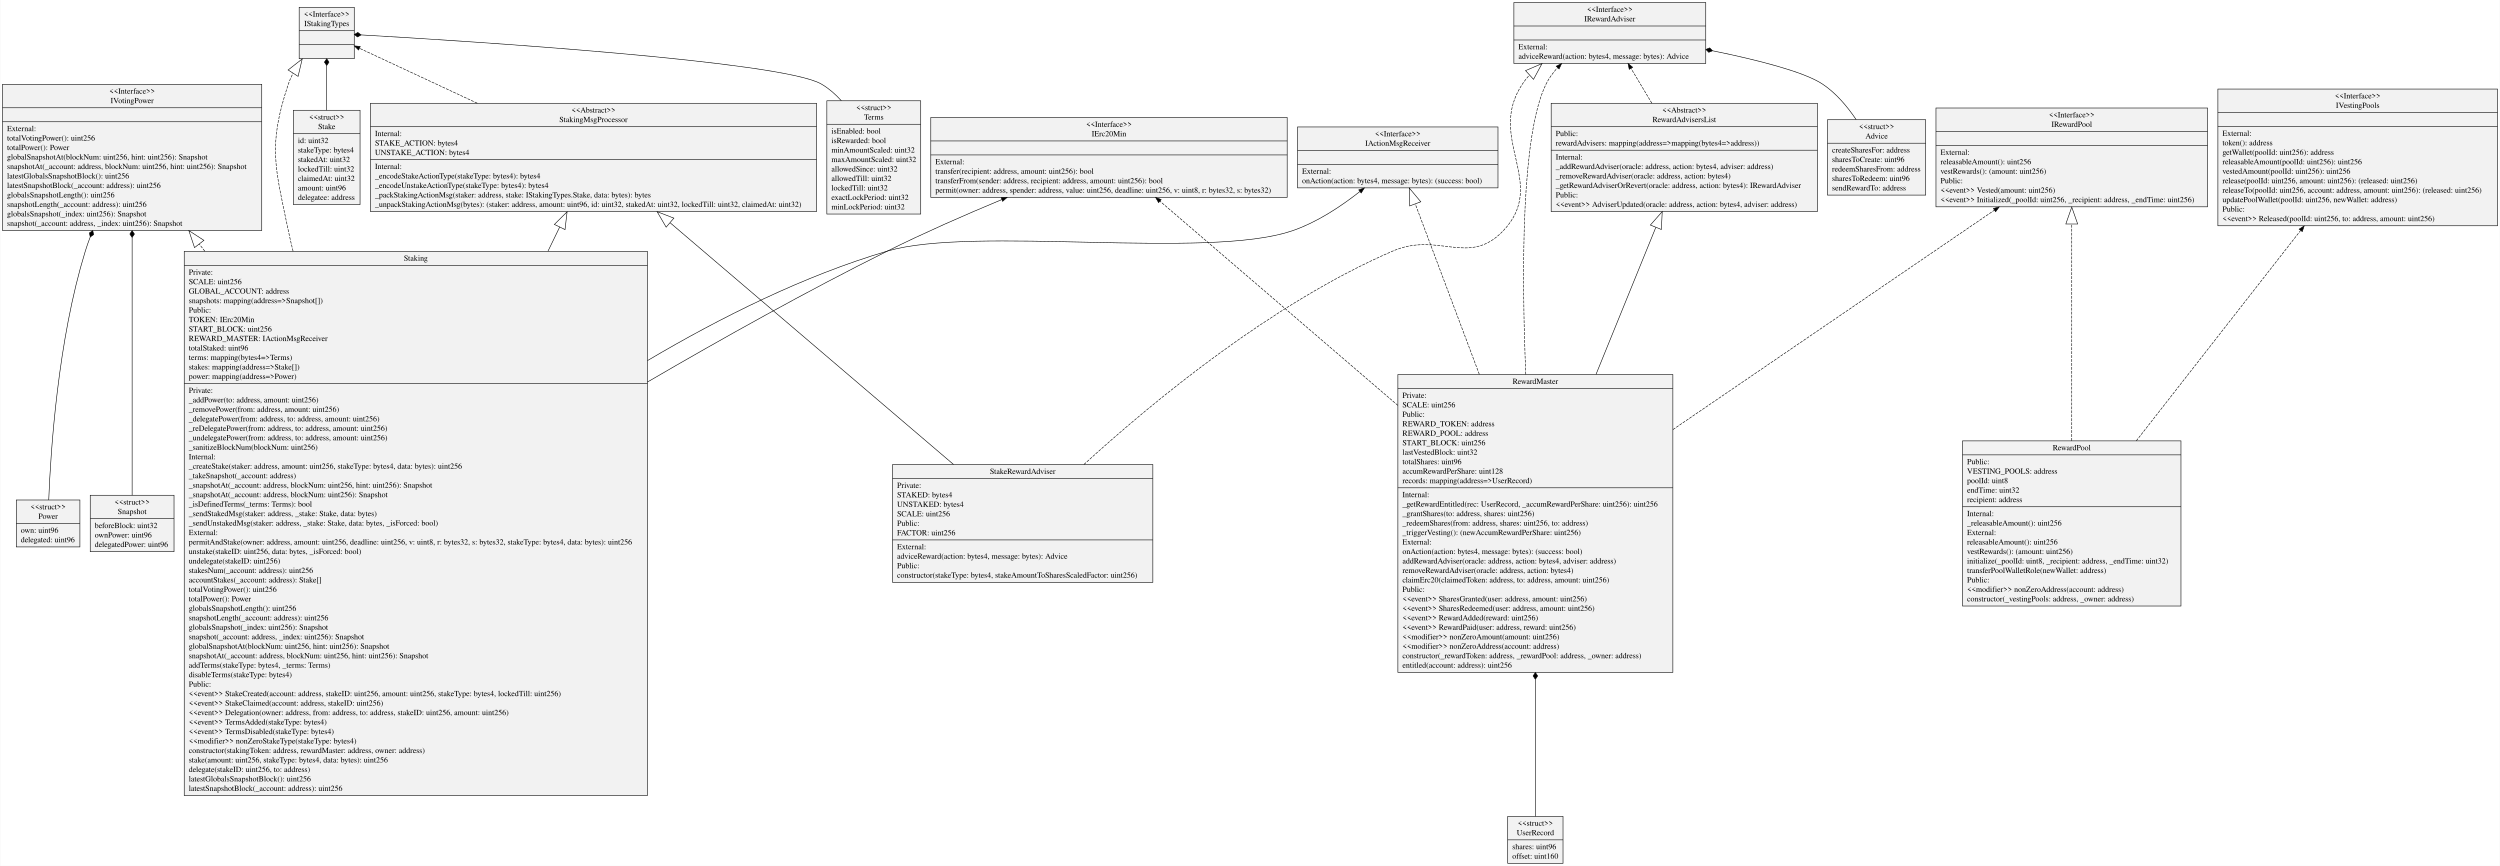
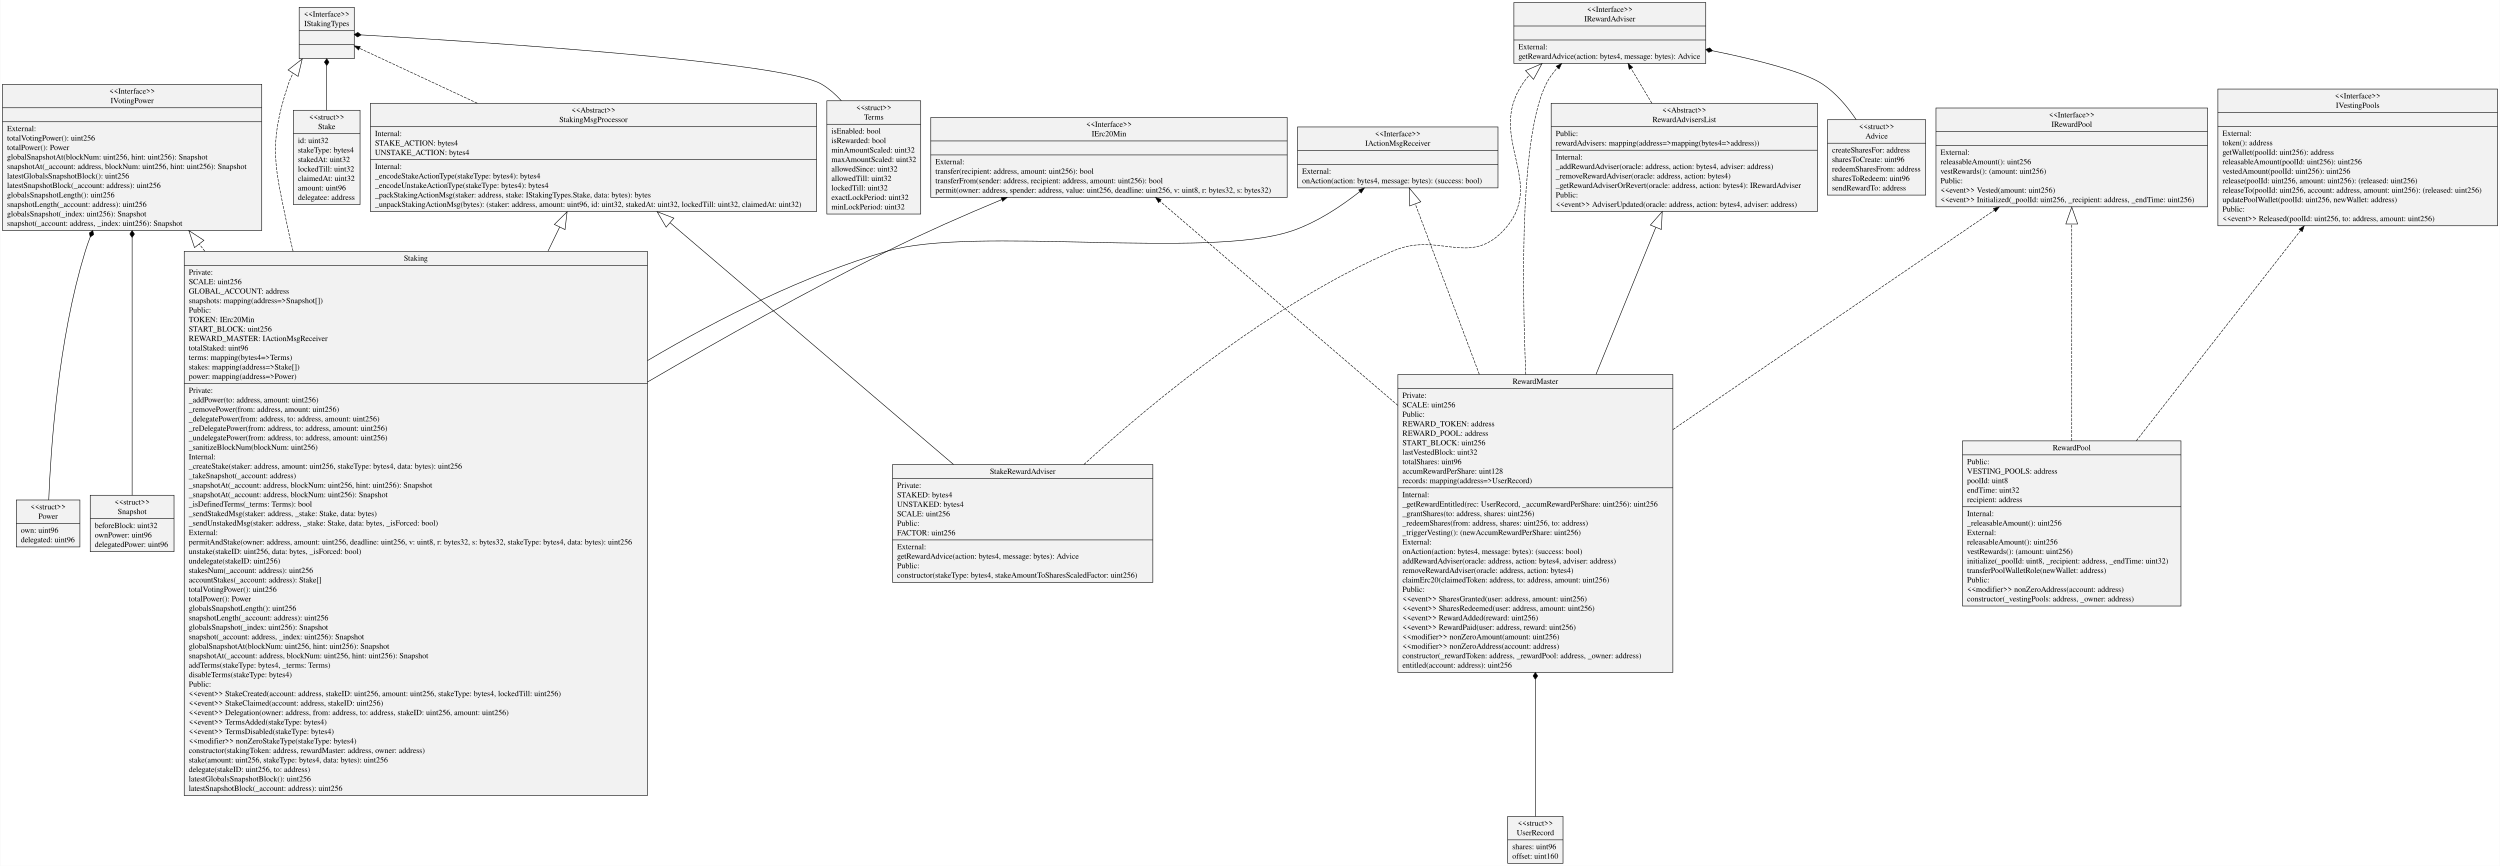
<svg xmlns="http://www.w3.org/2000/svg" width="4432pt" height="1535pt" viewBox="0.00 0.00 4431.71 1535.20">
  <g id="graph0" class="graph" transform="scale(1 1) rotate(0) translate(4 1531.2)">
    <polygon fill="#ffffff" stroke="transparent" points="-4,4 -4,-1531.2 4427.714,-1531.2 4427.714,4 -4,4" />
    <g id="node1" class="node">
      <polygon fill="#f2f2f2" stroke="#000000" points="2474.052,-339.1 2474.052,-867.1 2961.615,-867.1 2961.615,-339.1 2474.052,-339.1" />
      <text text-anchor="middle" x="2717.834" y="-850.5" font-family="Times,serif" font-size="14.00" fill="#000000">RewardMaster</text>
      <polyline fill="none" stroke="#000000" points="2474.052,-842.3 2961.615,-842.3 " />
      <text text-anchor="start" x="2482.052" y="-825.7" font-family="Times,serif" font-size="14.00" fill="#000000">Private:</text>
      <text text-anchor="start" x="2482.052" y="-808.9" font-family="Times,serif" font-size="14.00" fill="#000000">   SCALE: uint256</text>
      <text text-anchor="start" x="2482.052" y="-792.1" font-family="Times,serif" font-size="14.00" fill="#000000">Public:</text>
      <text text-anchor="start" x="2482.052" y="-775.3" font-family="Times,serif" font-size="14.00" fill="#000000">   REWARD_TOKEN: address</text>
      <text text-anchor="start" x="2482.052" y="-758.5" font-family="Times,serif" font-size="14.00" fill="#000000">   REWARD_POOL: address</text>
      <text text-anchor="start" x="2482.052" y="-741.7" font-family="Times,serif" font-size="14.00" fill="#000000">   START_BLOCK: uint256</text>
      <text text-anchor="start" x="2482.052" y="-724.9" font-family="Times,serif" font-size="14.00" fill="#000000">   lastVestedBlock: uint32</text>
      <text text-anchor="start" x="2482.052" y="-708.1" font-family="Times,serif" font-size="14.00" fill="#000000">   totalShares: uint96</text>
      <text text-anchor="start" x="2482.052" y="-691.3" font-family="Times,serif" font-size="14.00" fill="#000000">   accumRewardPerShare: uint128</text>
      <text text-anchor="start" x="2482.052" y="-674.5" font-family="Times,serif" font-size="14.00" fill="#000000">   records: mapping(address=&gt;UserRecord)</text>
      <polyline fill="none" stroke="#000000" points="2474.052,-666.3 2961.615,-666.3 " />
      <text text-anchor="start" x="2482.052" y="-649.7" font-family="Times,serif" font-size="14.00" fill="#000000">Internal:</text>
      <text text-anchor="start" x="2482.052" y="-632.9" font-family="Times,serif" font-size="14.00" fill="#000000">    _getRewardEntitled(rec: UserRecord, _accumRewardPerShare: uint256): uint256</text>
      <text text-anchor="start" x="2482.052" y="-616.1" font-family="Times,serif" font-size="14.00" fill="#000000">    _grantShares(to: address, shares: uint256)</text>
      <text text-anchor="start" x="2482.052" y="-599.3" font-family="Times,serif" font-size="14.00" fill="#000000">    _redeemShares(from: address, shares: uint256, to: address)</text>
      <text text-anchor="start" x="2482.052" y="-582.5" font-family="Times,serif" font-size="14.00" fill="#000000">    _triggerVesting(): (newAccumRewardPerShare: uint256)</text>
      <text text-anchor="start" x="2482.052" y="-565.7" font-family="Times,serif" font-size="14.00" fill="#000000">External:</text>
      <text text-anchor="start" x="2482.052" y="-548.9" font-family="Times,serif" font-size="14.00" fill="#000000">    onAction(action: bytes4, message: bytes): (success: bool)</text>
      <text text-anchor="start" x="2482.052" y="-532.1" font-family="Times,serif" font-size="14.00" fill="#000000">    addRewardAdviser(oracle: address, action: bytes4, adviser: address)</text>
      <text text-anchor="start" x="2482.052" y="-515.3" font-family="Times,serif" font-size="14.00" fill="#000000">    removeRewardAdviser(oracle: address, action: bytes4)</text>
      <text text-anchor="start" x="2482.052" y="-498.5" font-family="Times,serif" font-size="14.00" fill="#000000">    claimErc20(claimedToken: address, to: address, amount: uint256)</text>
      <text text-anchor="start" x="2482.052" y="-481.7" font-family="Times,serif" font-size="14.00" fill="#000000">Public:</text>
      <text text-anchor="start" x="2482.052" y="-464.9" font-family="Times,serif" font-size="14.00" fill="#000000">    &lt;&lt;event&gt;&gt; SharesGranted(user: address, amount: uint256)</text>
      <text text-anchor="start" x="2482.052" y="-448.1" font-family="Times,serif" font-size="14.00" fill="#000000">    &lt;&lt;event&gt;&gt; SharesRedeemed(user: address, amount: uint256)</text>
      <text text-anchor="start" x="2482.052" y="-431.3" font-family="Times,serif" font-size="14.00" fill="#000000">    &lt;&lt;event&gt;&gt; RewardAdded(reward: uint256)</text>
      <text text-anchor="start" x="2482.052" y="-414.5" font-family="Times,serif" font-size="14.00" fill="#000000">    &lt;&lt;event&gt;&gt; RewardPaid(user: address, reward: uint256)</text>
      <text text-anchor="start" x="2482.052" y="-397.7" font-family="Times,serif" font-size="14.00" fill="#000000">    &lt;&lt;modifier&gt;&gt; nonZeroAmount(amount: uint256)</text>
      <text text-anchor="start" x="2482.052" y="-380.9" font-family="Times,serif" font-size="14.00" fill="#000000">    &lt;&lt;modifier&gt;&gt; nonZeroAddress(account: address)</text>
      <text text-anchor="start" x="2482.052" y="-364.1" font-family="Times,serif" font-size="14.00" fill="#000000">    constructor(_rewardToken: address, _rewardPool: address, _owner: address)</text>
      <text text-anchor="start" x="2482.052" y="-347.3" font-family="Times,serif" font-size="14.00" fill="#000000">    entitled(account: address): uint256</text>
    </g>
    <g id="node6" class="node">
      <polygon fill="#f2f2f2" stroke="#000000" points="2745.845,-1156.1 2745.845,-1348.1 3217.822,-1348.1 3217.822,-1156.1 2745.845,-1156.1" />
      <text text-anchor="middle" x="2981.834" y="-1331.5" font-family="Times,serif" font-size="14.00" fill="#000000">&lt;&lt;Abstract&gt;&gt;</text>
      <text text-anchor="middle" x="2981.834" y="-1314.7" font-family="Times,serif" font-size="14.00" fill="#000000">RewardAdvisersList</text>
      <polyline fill="none" stroke="#000000" points="2745.845,-1306.5 3217.822,-1306.5 " />
      <text text-anchor="start" x="2753.845" y="-1289.9" font-family="Times,serif" font-size="14.00" fill="#000000">Public:</text>
      <text text-anchor="start" x="2753.845" y="-1273.1" font-family="Times,serif" font-size="14.00" fill="#000000">   rewardAdvisers: mapping(address=&gt;mapping(bytes4=&gt;address))</text>
      <polyline fill="none" stroke="#000000" points="2745.845,-1264.9 3217.822,-1264.9 " />
      <text text-anchor="start" x="2753.845" y="-1248.3" font-family="Times,serif" font-size="14.00" fill="#000000">Internal:</text>
      <text text-anchor="start" x="2753.845" y="-1231.5" font-family="Times,serif" font-size="14.00" fill="#000000">    _addRewardAdviser(oracle: address, action: bytes4, adviser: address)</text>
      <text text-anchor="start" x="2753.845" y="-1214.7" font-family="Times,serif" font-size="14.00" fill="#000000">    _removeRewardAdviser(oracle: address, action: bytes4)</text>
      <text text-anchor="start" x="2753.845" y="-1197.9" font-family="Times,serif" font-size="14.00" fill="#000000">    _getRewardAdviserOrRevert(oracle: address, action: bytes4): IRewardAdviser</text>
      <text text-anchor="start" x="2753.845" y="-1181.1" font-family="Times,serif" font-size="14.00" fill="#000000">Public:</text>
      <text text-anchor="start" x="2753.845" y="-1164.3" font-family="Times,serif" font-size="14.00" fill="#000000">    &lt;&lt;event&gt;&gt; AdviserUpdated(oracle: address, action: bytes4, adviser: address)</text>
    </g>
    <g id="edge7" class="edge">
      <path fill="none" stroke="#000000" d="M2825.403,-867.541C2862.053,-957.64 2901.307,-1054.139 2931.325,-1127.934" />
      <polygon fill="none" stroke="#000000" points="2921.733,-1132.22 2942.763,-1156.052 2941.185,-1124.307 2921.733,-1132.22" />
    </g>
    <g id="node8" class="node">
      <polygon fill="#f2f2f2" stroke="#000000" points="2296.129,-1198.1 2296.129,-1306.1 2651.538,-1306.1 2651.538,-1198.1 2296.129,-1198.1" />
      <text text-anchor="middle" x="2473.834" y="-1289.5" font-family="Times,serif" font-size="14.00" fill="#000000">&lt;&lt;Interface&gt;&gt;</text>
      <text text-anchor="middle" x="2473.834" y="-1272.7" font-family="Times,serif" font-size="14.00" fill="#000000">IActionMsgReceiver</text>
      <polyline fill="none" stroke="#000000" points="2296.129,-1264.5 2651.538,-1264.5 " />
      <text text-anchor="middle" x="2473.834" y="-1247.9" font-family="Times,serif" font-size="14.00" fill="#000000"> </text>
      <polyline fill="none" stroke="#000000" points="2296.129,-1239.7 2651.538,-1239.7 " />
      <text text-anchor="start" x="2304.129" y="-1223.1" font-family="Times,serif" font-size="14.00" fill="#000000">External:</text>
      <text text-anchor="start" x="2304.129" y="-1206.3" font-family="Times,serif" font-size="14.00" fill="#000000">     onAction(action: bytes4, message: bytes): (success: bool)</text>
    </g>
    <g id="edge8" class="edge">
      <path fill="none" stroke="#000000" stroke-dasharray="5,2" d="M2618.413,-867.541C2577.717,-975.788 2533.547,-1093.273 2504.88,-1169.523" />
      <polygon fill="none" stroke="#000000" points="2494.965,-1166.056 2494.236,-1197.832 2514.622,-1173.446 2494.965,-1166.056" />
    </g>
    <g id="node9" class="node">
      <polygon fill="#f2f2f2" stroke="#000000" points="1645.899,-1181.3 1645.899,-1322.9 2277.768,-1322.9 2277.768,-1181.3 1645.899,-1181.3" />
      <text text-anchor="middle" x="1961.833" y="-1306.3" font-family="Times,serif" font-size="14.00" fill="#000000">&lt;&lt;Interface&gt;&gt;</text>
      <text text-anchor="middle" x="1961.833" y="-1289.5" font-family="Times,serif" font-size="14.00" fill="#000000">IErc20Min</text>
      <polyline fill="none" stroke="#000000" points="1645.899,-1281.3 2277.768,-1281.3 " />
      <text text-anchor="middle" x="1961.833" y="-1264.7" font-family="Times,serif" font-size="14.00" fill="#000000"> </text>
      <polyline fill="none" stroke="#000000" points="1645.899,-1256.5 2277.768,-1256.5 " />
      <text text-anchor="start" x="1653.899" y="-1239.9" font-family="Times,serif" font-size="14.00" fill="#000000">External:</text>
      <text text-anchor="start" x="1653.899" y="-1223.1" font-family="Times,serif" font-size="14.00" fill="#000000">     transfer(recipient: address, amount: uint256): bool</text>
      <text text-anchor="start" x="1653.899" y="-1206.3" font-family="Times,serif" font-size="14.00" fill="#000000">     transferFrom(sender: address, recipient: address, amount: uint256): bool</text>
      <text text-anchor="start" x="1653.899" y="-1189.5" font-family="Times,serif" font-size="14.00" fill="#000000">     permit(owner: address, spender: address, value: uint256, deadline: uint256, v: uint8, r: bytes32, s: bytes32)</text>
    </g>
    <g id="edge11" class="edge">
      <path fill="none" stroke="#000000" stroke-dasharray="5,2" d="M2473.948,-812.468C2329.759,-936.248 2155.658,-1085.709 2052.097,-1174.612" />
      <polygon fill="#000000" stroke="#000000" points="2049.764,-1172.002 2044.456,-1181.171 2054.324,-1177.313 2049.764,-1172.002" />
    </g>
    <g id="node10" class="node">
      <polygon fill="#f2f2f2" stroke="#000000" points="2679.723,-1418.7 2679.723,-1526.7 3019.944,-1526.7 3019.944,-1418.7 2679.723,-1418.7" />
      <text text-anchor="middle" x="2849.834" y="-1510.1" font-family="Times,serif" font-size="14.00" fill="#000000">&lt;&lt;Interface&gt;&gt;</text>
      <text text-anchor="middle" x="2849.834" y="-1493.3" font-family="Times,serif" font-size="14.00" fill="#000000">IRewardAdviser</text>
      <polyline fill="none" stroke="#000000" points="2679.723,-1485.1 3019.944,-1485.1 " />
      <text text-anchor="middle" x="2849.834" y="-1468.5" font-family="Times,serif" font-size="14.00" fill="#000000"> </text>
      <polyline fill="none" stroke="#000000" points="2679.723,-1460.3 3019.944,-1460.3 " />
      <text text-anchor="start" x="2687.723" y="-1443.7" font-family="Times,serif" font-size="14.00" fill="#000000">External:</text>
-       <text text-anchor="start" x="2687.723" y="-1426.9" font-family="Times,serif" font-size="14.00" fill="#000000">     adviceReward(action: bytes4, message: bytes): Advice</text>
+       <text text-anchor="start" x="2687.723" y="-1426.9" font-family="Times,serif" font-size="14.00" fill="#000000">     getRewardAdvice(action: bytes4, message: bytes): Advice</text>
    </g>
    <g id="edge10" class="edge">
      <path fill="none" stroke="#000000" stroke-dasharray="5,2" d="M2700.832,-867.401C2692.979,-1057.259 2693.402,-1294.529 2736.834,-1382.2 2742.063,-1392.757 2749.167,-1402.483 2757.282,-1411.327" />
      <polygon fill="#000000" stroke="#000000" points="2754.832,-1413.828 2764.318,-1418.547 2759.846,-1408.943 2754.832,-1413.828" />
    </g>
    <g id="node12" class="node">
      <polygon fill="#f2f2f2" stroke="#000000" points="3428.093,-1164.5 3428.093,-1339.7 3909.574,-1339.7 3909.574,-1164.5 3428.093,-1164.5" />
      <text text-anchor="middle" x="3668.834" y="-1323.1" font-family="Times,serif" font-size="14.00" fill="#000000">&lt;&lt;Interface&gt;&gt;</text>
      <text text-anchor="middle" x="3668.834" y="-1306.3" font-family="Times,serif" font-size="14.00" fill="#000000">IRewardPool</text>
      <polyline fill="none" stroke="#000000" points="3428.093,-1298.1 3909.574,-1298.1 " />
      <text text-anchor="middle" x="3668.834" y="-1281.5" font-family="Times,serif" font-size="14.00" fill="#000000"> </text>
      <polyline fill="none" stroke="#000000" points="3428.093,-1273.3 3909.574,-1273.3 " />
      <text text-anchor="start" x="3436.093" y="-1256.7" font-family="Times,serif" font-size="14.00" fill="#000000">External:</text>
      <text text-anchor="start" x="3436.093" y="-1239.9" font-family="Times,serif" font-size="14.00" fill="#000000">     releasableAmount(): uint256</text>
      <text text-anchor="start" x="3436.093" y="-1223.1" font-family="Times,serif" font-size="14.00" fill="#000000">     vestRewards(): (amount: uint256)</text>
      <text text-anchor="start" x="3436.093" y="-1206.3" font-family="Times,serif" font-size="14.00" fill="#000000">Public:</text>
      <text text-anchor="start" x="3436.093" y="-1189.5" font-family="Times,serif" font-size="14.00" fill="#000000">    &lt;&lt;event&gt;&gt; Vested(amount: uint256)</text>
      <text text-anchor="start" x="3436.093" y="-1172.7" font-family="Times,serif" font-size="14.00" fill="#000000">    &lt;&lt;event&gt;&gt; Initialized(_poolId: uint256, _recipient: address, _endTime: uint256)</text>
    </g>
    <g id="edge9" class="edge">
      <path fill="none" stroke="#000000" stroke-dasharray="5,2" d="M2961.813,-769.601C3142.889,-893.174 3383.219,-1057.185 3531.865,-1158.627" />
      <polygon fill="#000000" stroke="#000000" points="3529.963,-1161.567 3540.196,-1164.313 3533.909,-1155.785 3529.963,-1161.567" />
    </g>
    <g id="node2" class="node">
      <polygon fill="#f2f2f2" stroke="#000000" points="2668.812,-.5 2668.812,-83.7 2766.855,-83.7 2766.855,-.5 2668.812,-.5" />
      <text text-anchor="middle" x="2717.834" y="-67.1" font-family="Times,serif" font-size="14.00" fill="#000000">&lt;&lt;struct&gt;&gt;</text>
      <text text-anchor="middle" x="2717.834" y="-50.3" font-family="Times,serif" font-size="14.00" fill="#000000">UserRecord</text>
      <polyline fill="none" stroke="#000000" points="2668.812,-42.1 2766.855,-42.1 " />
      <text text-anchor="start" x="2676.812" y="-25.5" font-family="Times,serif" font-size="14.00" fill="#000000">shares: uint96</text>
      <text text-anchor="start" x="2676.812" y="-8.7" font-family="Times,serif" font-size="14.00" fill="#000000">offset: uint160</text>
    </g>
    <g id="edge1" class="edge">
      <path fill="none" stroke="#000000" d="M2717.834,-83.808C2717.834,-136.529 2717.834,-231.883 2717.834,-326.625" />
      <polygon fill="#000000" stroke="#000000" points="2717.834,-326.775 2721.834,-332.775 2717.834,-338.775 2713.834,-332.775 2717.834,-326.775" />
    </g>
    <g id="node3" class="node">
      <polygon fill="#f2f2f2" stroke="#000000" points="3475.177,-456.7 3475.177,-749.5 3862.49,-749.5 3862.49,-456.7 3475.177,-456.7" />
      <text text-anchor="middle" x="3668.834" y="-732.9" font-family="Times,serif" font-size="14.00" fill="#000000">RewardPool</text>
      <polyline fill="none" stroke="#000000" points="3475.177,-724.7 3862.49,-724.7 " />
      <text text-anchor="start" x="3483.177" y="-708.1" font-family="Times,serif" font-size="14.00" fill="#000000">Public:</text>
      <text text-anchor="start" x="3483.177" y="-691.3" font-family="Times,serif" font-size="14.00" fill="#000000">   VESTING_POOLS: address</text>
      <text text-anchor="start" x="3483.177" y="-674.5" font-family="Times,serif" font-size="14.00" fill="#000000">   poolId: uint8</text>
      <text text-anchor="start" x="3483.177" y="-657.7" font-family="Times,serif" font-size="14.00" fill="#000000">   endTime: uint32</text>
      <text text-anchor="start" x="3483.177" y="-640.9" font-family="Times,serif" font-size="14.00" fill="#000000">   recipient: address</text>
      <polyline fill="none" stroke="#000000" points="3475.177,-632.7 3862.49,-632.7 " />
      <text text-anchor="start" x="3483.177" y="-616.1" font-family="Times,serif" font-size="14.00" fill="#000000">Internal:</text>
      <text text-anchor="start" x="3483.177" y="-599.3" font-family="Times,serif" font-size="14.00" fill="#000000">    _releasableAmount(): uint256</text>
      <text text-anchor="start" x="3483.177" y="-582.5" font-family="Times,serif" font-size="14.00" fill="#000000">External:</text>
      <text text-anchor="start" x="3483.177" y="-565.7" font-family="Times,serif" font-size="14.00" fill="#000000">    releasableAmount(): uint256</text>
      <text text-anchor="start" x="3483.177" y="-548.9" font-family="Times,serif" font-size="14.00" fill="#000000">    vestRewards(): (amount: uint256)</text>
      <text text-anchor="start" x="3483.177" y="-532.1" font-family="Times,serif" font-size="14.00" fill="#000000">    initialize(_poolId: uint8, _recipient: address, _endTime: uint32)</text>
      <text text-anchor="start" x="3483.177" y="-515.3" font-family="Times,serif" font-size="14.00" fill="#000000">    transferPoolWalletRole(newWallet: address)</text>
      <text text-anchor="start" x="3483.177" y="-498.5" font-family="Times,serif" font-size="14.00" fill="#000000">Public:</text>
      <text text-anchor="start" x="3483.177" y="-481.7" font-family="Times,serif" font-size="14.00" fill="#000000">    &lt;&lt;modifier&gt;&gt; nonZeroAddress(account: address)</text>
      <text text-anchor="start" x="3483.177" y="-464.9" font-family="Times,serif" font-size="14.00" fill="#000000">    constructor(_vestingPools: address, _owner: address)</text>
    </g>
    <g id="edge12" class="edge">
      <path fill="none" stroke="#000000" stroke-dasharray="5,2" d="M3668.834,-749.558C3668.834,-865.714 3668.834,-1025.953 3668.834,-1134" />
      <polygon fill="none" stroke="#000000" points="3658.334,-1134.036 3668.834,-1164.036 3679.334,-1134.036 3658.334,-1134.036" />
    </g>
    <g id="node16" class="node">
      <polygon fill="#f2f2f2" stroke="#000000" points="3927.953,-1130.9 3927.953,-1373.3 4423.714,-1373.3 4423.714,-1130.9 3927.953,-1130.9" />
      <text text-anchor="middle" x="4175.833" y="-1356.7" font-family="Times,serif" font-size="14.00" fill="#000000">&lt;&lt;Interface&gt;&gt;</text>
      <text text-anchor="middle" x="4175.833" y="-1339.9" font-family="Times,serif" font-size="14.00" fill="#000000">IVestingPools</text>
      <polyline fill="none" stroke="#000000" points="3927.953,-1331.7 4423.714,-1331.7 " />
      <text text-anchor="middle" x="4175.833" y="-1315.1" font-family="Times,serif" font-size="14.00" fill="#000000"> </text>
      <polyline fill="none" stroke="#000000" points="3927.953,-1306.9 4423.714,-1306.9 " />
      <text text-anchor="start" x="3935.953" y="-1290.3" font-family="Times,serif" font-size="14.00" fill="#000000">External:</text>
      <text text-anchor="start" x="3935.953" y="-1273.5" font-family="Times,serif" font-size="14.00" fill="#000000">     token(): address</text>
      <text text-anchor="start" x="3935.953" y="-1256.7" font-family="Times,serif" font-size="14.00" fill="#000000">     getWallet(poolId: uint256): address</text>
      <text text-anchor="start" x="3935.953" y="-1239.9" font-family="Times,serif" font-size="14.00" fill="#000000">     releasableAmount(poolId: uint256): uint256</text>
      <text text-anchor="start" x="3935.953" y="-1223.1" font-family="Times,serif" font-size="14.00" fill="#000000">     vestedAmount(poolId: uint256): uint256</text>
      <text text-anchor="start" x="3935.953" y="-1206.3" font-family="Times,serif" font-size="14.00" fill="#000000">     release(poolId: uint256, amount: uint256): (released: uint256)</text>
      <text text-anchor="start" x="3935.953" y="-1189.5" font-family="Times,serif" font-size="14.00" fill="#000000">     releaseTo(poolId: uint256, account: address, amount: uint256): (released: uint256)</text>
      <text text-anchor="start" x="3935.953" y="-1172.7" font-family="Times,serif" font-size="14.00" fill="#000000">     updatePoolWallet(poolId: uint256, newWallet: address)</text>
      <text text-anchor="start" x="3935.953" y="-1155.9" font-family="Times,serif" font-size="14.00" fill="#000000">Public:</text>
      <text text-anchor="start" x="3935.953" y="-1139.1" font-family="Times,serif" font-size="14.00" fill="#000000">    &lt;&lt;event&gt;&gt; Released(poolId: uint256, to: address, amount: uint256)</text>
    </g>
    <g id="edge13" class="edge">
      <path fill="none" stroke="#000000" stroke-dasharray="5,2" d="M3783.246,-749.558C3870.862,-861.712 3990.583,-1014.965 4074.708,-1122.651" />
      <polygon fill="#000000" stroke="#000000" points="4072.041,-1124.923 4080.956,-1130.649 4077.558,-1120.614 4072.041,-1124.923" />
    </g>
    <g id="node4" class="node">
      <polygon fill="#f2f2f2" stroke="#000000" points="1578.062,-498.7 1578.062,-707.5 2039.605,-707.5 2039.605,-498.7 1578.062,-498.7" />
      <text text-anchor="middle" x="1808.833" y="-690.9" font-family="Times,serif" font-size="14.00" fill="#000000">StakeRewardAdviser</text>
      <polyline fill="none" stroke="#000000" points="1578.062,-682.7 2039.605,-682.7 " />
      <text text-anchor="start" x="1586.062" y="-666.1" font-family="Times,serif" font-size="14.00" fill="#000000">Private:</text>
      <text text-anchor="start" x="1586.062" y="-649.3" font-family="Times,serif" font-size="14.00" fill="#000000">   STAKED: bytes4</text>
      <text text-anchor="start" x="1586.062" y="-632.5" font-family="Times,serif" font-size="14.00" fill="#000000">   UNSTAKED: bytes4</text>
      <text text-anchor="start" x="1586.062" y="-615.7" font-family="Times,serif" font-size="14.00" fill="#000000">   SCALE: uint256</text>
      <text text-anchor="start" x="1586.062" y="-598.9" font-family="Times,serif" font-size="14.00" fill="#000000">Public:</text>
      <text text-anchor="start" x="1586.062" y="-582.1" font-family="Times,serif" font-size="14.00" fill="#000000">   FACTOR: uint256</text>
      <polyline fill="none" stroke="#000000" points="1578.062,-573.9 2039.605,-573.9 " />
      <text text-anchor="start" x="1586.062" y="-557.3" font-family="Times,serif" font-size="14.00" fill="#000000">External:</text>
-       <text text-anchor="start" x="1586.062" y="-540.5" font-family="Times,serif" font-size="14.00" fill="#000000">    adviceReward(action: bytes4, message: bytes): Advice</text>
+       <text text-anchor="start" x="1586.062" y="-540.5" font-family="Times,serif" font-size="14.00" fill="#000000">    getRewardAdvice(action: bytes4, message: bytes): Advice</text>
      <text text-anchor="start" x="1586.062" y="-523.7" font-family="Times,serif" font-size="14.00" fill="#000000">Public:</text>
      <text text-anchor="start" x="1586.062" y="-506.9" font-family="Times,serif" font-size="14.00" fill="#000000">    constructor(stakeType: bytes4, stakeAmountToSharesScaledFactor: uint256)</text>
    </g>
    <g id="node7" class="node">
      <polygon fill="#f2f2f2" stroke="#000000" points="652.363,-1156.1 652.363,-1348.1 1443.304,-1348.1 1443.304,-1156.1 652.363,-1156.1" />
      <text text-anchor="middle" x="1047.833" y="-1331.5" font-family="Times,serif" font-size="14.00" fill="#000000">&lt;&lt;Abstract&gt;&gt;</text>
      <text text-anchor="middle" x="1047.833" y="-1314.7" font-family="Times,serif" font-size="14.00" fill="#000000">StakingMsgProcessor</text>
      <polyline fill="none" stroke="#000000" points="652.363,-1306.5 1443.304,-1306.5 " />
      <text text-anchor="start" x="660.363" y="-1289.9" font-family="Times,serif" font-size="14.00" fill="#000000">Internal:</text>
      <text text-anchor="start" x="660.363" y="-1273.1" font-family="Times,serif" font-size="14.00" fill="#000000">   STAKE_ACTION: bytes4</text>
      <text text-anchor="start" x="660.363" y="-1256.3" font-family="Times,serif" font-size="14.00" fill="#000000">   UNSTAKE_ACTION: bytes4</text>
      <polyline fill="none" stroke="#000000" points="652.363,-1248.1 1443.304,-1248.1 " />
      <text text-anchor="start" x="660.363" y="-1231.5" font-family="Times,serif" font-size="14.00" fill="#000000">Internal:</text>
      <text text-anchor="start" x="660.363" y="-1214.7" font-family="Times,serif" font-size="14.00" fill="#000000">    _encodeStakeActionType(stakeType: bytes4): bytes4</text>
      <text text-anchor="start" x="660.363" y="-1197.9" font-family="Times,serif" font-size="14.00" fill="#000000">    _encodeUnstakeActionType(stakeType: bytes4): bytes4</text>
      <text text-anchor="start" x="660.363" y="-1181.1" font-family="Times,serif" font-size="14.00" fill="#000000">    _packStakingActionMsg(staker: address, stake: IStakingTypes.Stake, data: bytes): bytes</text>
      <text text-anchor="start" x="660.363" y="-1164.3" font-family="Times,serif" font-size="14.00" fill="#000000">    _unpackStakingActionMsg(bytes): (staker: address, amount: uint96, id: uint32, stakedAt: uint32, lockedTill: uint32, claimedAt: uint32)</text>
    </g>
    <g id="edge14" class="edge">
      <path fill="none" stroke="#000000" d="M1686.143,-707.734C1548.651,-824.99 1326.37,-1014.557 1183.718,-1136.215" />
      <polygon fill="none" stroke="#000000" points="1176.675,-1128.421 1160.662,-1155.877 1190.302,-1144.399 1176.675,-1128.421" />
    </g>
    <g id="edge15" class="edge">
      <path fill="none" stroke="#000000" stroke-dasharray="5,2" d="M1917.387,-707.67C2040.051,-819.556 2250.656,-993.394 2464.834,-1086 2546.128,-1121.15 2599.846,-1057.774 2660.834,-1122 2741.142,-1206.573 2630.322,-1285.039 2694.834,-1382.2 2698.58,-1387.842 2702.807,-1393.179 2707.407,-1398.221" />
      <polygon fill="none" stroke="#000000" points="2700.379,-1406.022 2729.622,-1418.476 2714.528,-1390.504 2700.379,-1406.022" />
    </g>
    <g id="node5" class="node">
      <polygon fill="#f2f2f2" stroke="#000000" points="322.206,-120.7 322.206,-1085.5 1143.461,-1085.5 1143.461,-120.7 322.206,-120.7" />
      <text text-anchor="middle" x="732.833" y="-1068.9" font-family="Times,serif" font-size="14.00" fill="#000000">Staking</text>
      <polyline fill="none" stroke="#000000" points="322.206,-1060.7 1143.461,-1060.7 " />
      <text text-anchor="start" x="330.206" y="-1044.1" font-family="Times,serif" font-size="14.00" fill="#000000">Private:</text>
      <text text-anchor="start" x="330.206" y="-1027.3" font-family="Times,serif" font-size="14.00" fill="#000000">   SCALE: uint256</text>
      <text text-anchor="start" x="330.206" y="-1010.5" font-family="Times,serif" font-size="14.00" fill="#000000">   GLOBAL_ACCOUNT: address</text>
      <text text-anchor="start" x="330.206" y="-993.7" font-family="Times,serif" font-size="14.00" fill="#000000">   snapshots: mapping(address=&gt;Snapshot[])</text>
      <text text-anchor="start" x="330.206" y="-976.9" font-family="Times,serif" font-size="14.00" fill="#000000">Public:</text>
      <text text-anchor="start" x="330.206" y="-960.1" font-family="Times,serif" font-size="14.00" fill="#000000">   TOKEN: IErc20Min</text>
      <text text-anchor="start" x="330.206" y="-943.3" font-family="Times,serif" font-size="14.00" fill="#000000">   START_BLOCK: uint256</text>
      <text text-anchor="start" x="330.206" y="-926.5" font-family="Times,serif" font-size="14.00" fill="#000000">   REWARD_MASTER: IActionMsgReceiver</text>
      <text text-anchor="start" x="330.206" y="-909.7" font-family="Times,serif" font-size="14.00" fill="#000000">   totalStaked: uint96</text>
      <text text-anchor="start" x="330.206" y="-892.9" font-family="Times,serif" font-size="14.00" fill="#000000">   terms: mapping(bytes4=&gt;Terms)</text>
      <text text-anchor="start" x="330.206" y="-876.1" font-family="Times,serif" font-size="14.00" fill="#000000">   stakes: mapping(address=&gt;Stake[])</text>
      <text text-anchor="start" x="330.206" y="-859.3" font-family="Times,serif" font-size="14.00" fill="#000000">   power: mapping(address=&gt;Power)</text>
      <polyline fill="none" stroke="#000000" points="322.206,-851.1 1143.461,-851.1 " />
      <text text-anchor="start" x="330.206" y="-834.5" font-family="Times,serif" font-size="14.00" fill="#000000">Private:</text>
      <text text-anchor="start" x="330.206" y="-817.7" font-family="Times,serif" font-size="14.00" fill="#000000">    _addPower(to: address, amount: uint256)</text>
      <text text-anchor="start" x="330.206" y="-800.9" font-family="Times,serif" font-size="14.00" fill="#000000">    _removePower(from: address, amount: uint256)</text>
      <text text-anchor="start" x="330.206" y="-784.1" font-family="Times,serif" font-size="14.00" fill="#000000">    _delegatePower(from: address, to: address, amount: uint256)</text>
      <text text-anchor="start" x="330.206" y="-767.3" font-family="Times,serif" font-size="14.00" fill="#000000">    _reDelegatePower(from: address, to: address, amount: uint256)</text>
      <text text-anchor="start" x="330.206" y="-750.5" font-family="Times,serif" font-size="14.00" fill="#000000">    _undelegatePower(from: address, to: address, amount: uint256)</text>
      <text text-anchor="start" x="330.206" y="-733.7" font-family="Times,serif" font-size="14.00" fill="#000000">    _sanitizeBlockNum(blockNum: uint256)</text>
      <text text-anchor="start" x="330.206" y="-716.9" font-family="Times,serif" font-size="14.00" fill="#000000">Internal:</text>
      <text text-anchor="start" x="330.206" y="-700.1" font-family="Times,serif" font-size="14.00" fill="#000000">    _createStake(staker: address, amount: uint256, stakeType: bytes4, data: bytes): uint256</text>
      <text text-anchor="start" x="330.206" y="-683.3" font-family="Times,serif" font-size="14.00" fill="#000000">    _takeSnapshot(_account: address)</text>
      <text text-anchor="start" x="330.206" y="-666.5" font-family="Times,serif" font-size="14.00" fill="#000000">    _snapshotAt(_account: address, blockNum: uint256, hint: uint256): Snapshot</text>
      <text text-anchor="start" x="330.206" y="-649.7" font-family="Times,serif" font-size="14.00" fill="#000000">    _snapshotAt(_account: address, blockNum: uint256): Snapshot</text>
      <text text-anchor="start" x="330.206" y="-632.9" font-family="Times,serif" font-size="14.00" fill="#000000">    _isDefinedTerms(_terms: Terms): bool</text>
      <text text-anchor="start" x="330.206" y="-616.1" font-family="Times,serif" font-size="14.00" fill="#000000">    _sendStakedMsg(staker: address, _stake: Stake, data: bytes)</text>
      <text text-anchor="start" x="330.206" y="-599.3" font-family="Times,serif" font-size="14.00" fill="#000000">    _sendUnstakedMsg(staker: address, _stake: Stake, data: bytes, _isForced: bool)</text>
      <text text-anchor="start" x="330.206" y="-582.5" font-family="Times,serif" font-size="14.00" fill="#000000">External:</text>
      <text text-anchor="start" x="330.206" y="-565.7" font-family="Times,serif" font-size="14.00" fill="#000000">    permitAndStake(owner: address, amount: uint256, deadline: uint256, v: uint8, r: bytes32, s: bytes32, stakeType: bytes4, data: bytes): uint256</text>
      <text text-anchor="start" x="330.206" y="-548.9" font-family="Times,serif" font-size="14.00" fill="#000000">    unstake(stakeID: uint256, data: bytes, _isForced: bool)</text>
      <text text-anchor="start" x="330.206" y="-532.1" font-family="Times,serif" font-size="14.00" fill="#000000">    undelegate(stakeID: uint256)</text>
      <text text-anchor="start" x="330.206" y="-515.3" font-family="Times,serif" font-size="14.00" fill="#000000">    stakesNum(_account: address): uint256</text>
      <text text-anchor="start" x="330.206" y="-498.5" font-family="Times,serif" font-size="14.00" fill="#000000">    accountStakes(_account: address): Stake[]</text>
      <text text-anchor="start" x="330.206" y="-481.7" font-family="Times,serif" font-size="14.00" fill="#000000">    totalVotingPower(): uint256</text>
      <text text-anchor="start" x="330.206" y="-464.9" font-family="Times,serif" font-size="14.00" fill="#000000">    totalPower(): Power</text>
      <text text-anchor="start" x="330.206" y="-448.1" font-family="Times,serif" font-size="14.00" fill="#000000">    globalsSnapshotLength(): uint256</text>
      <text text-anchor="start" x="330.206" y="-431.3" font-family="Times,serif" font-size="14.00" fill="#000000">    snapshotLength(_account: address): uint256</text>
      <text text-anchor="start" x="330.206" y="-414.5" font-family="Times,serif" font-size="14.00" fill="#000000">    globalsSnapshot(_index: uint256): Snapshot</text>
      <text text-anchor="start" x="330.206" y="-397.7" font-family="Times,serif" font-size="14.00" fill="#000000">    snapshot(_account: address, _index: uint256): Snapshot</text>
      <text text-anchor="start" x="330.206" y="-380.9" font-family="Times,serif" font-size="14.00" fill="#000000">    globalSnapshotAt(blockNum: uint256, hint: uint256): Snapshot</text>
      <text text-anchor="start" x="330.206" y="-364.1" font-family="Times,serif" font-size="14.00" fill="#000000">    snapshotAt(_account: address, blockNum: uint256, hint: uint256): Snapshot</text>
      <text text-anchor="start" x="330.206" y="-347.3" font-family="Times,serif" font-size="14.00" fill="#000000">    addTerms(stakeType: bytes4, _terms: Terms)</text>
      <text text-anchor="start" x="330.206" y="-330.5" font-family="Times,serif" font-size="14.00" fill="#000000">    disableTerms(stakeType: bytes4)</text>
      <text text-anchor="start" x="330.206" y="-313.7" font-family="Times,serif" font-size="14.00" fill="#000000">Public:</text>
      <text text-anchor="start" x="330.206" y="-296.9" font-family="Times,serif" font-size="14.00" fill="#000000">    &lt;&lt;event&gt;&gt; StakeCreated(account: address, stakeID: uint256, amount: uint256, stakeType: bytes4, lockedTill: uint256)</text>
      <text text-anchor="start" x="330.206" y="-280.1" font-family="Times,serif" font-size="14.00" fill="#000000">    &lt;&lt;event&gt;&gt; StakeClaimed(account: address, stakeID: uint256)</text>
      <text text-anchor="start" x="330.206" y="-263.3" font-family="Times,serif" font-size="14.00" fill="#000000">    &lt;&lt;event&gt;&gt; Delegation(owner: address, from: address, to: address, stakeID: uint256, amount: uint256)</text>
      <text text-anchor="start" x="330.206" y="-246.5" font-family="Times,serif" font-size="14.00" fill="#000000">    &lt;&lt;event&gt;&gt; TermsAdded(stakeType: bytes4)</text>
      <text text-anchor="start" x="330.206" y="-229.7" font-family="Times,serif" font-size="14.00" fill="#000000">    &lt;&lt;event&gt;&gt; TermsDisabled(stakeType: bytes4)</text>
      <text text-anchor="start" x="330.206" y="-212.9" font-family="Times,serif" font-size="14.00" fill="#000000">    &lt;&lt;modifier&gt;&gt; nonZeroStakeType(stakeType: bytes4)</text>
      <text text-anchor="start" x="330.206" y="-196.1" font-family="Times,serif" font-size="14.00" fill="#000000">    constructor(stakingToken: address, rewardMaster: address, owner: address)</text>
      <text text-anchor="start" x="330.206" y="-179.3" font-family="Times,serif" font-size="14.00" fill="#000000">    stake(amount: uint256, stakeType: bytes4, data: bytes): uint256</text>
      <text text-anchor="start" x="330.206" y="-162.5" font-family="Times,serif" font-size="14.00" fill="#000000">    delegate(stakeID: uint256, to: address)</text>
      <text text-anchor="start" x="330.206" y="-145.7" font-family="Times,serif" font-size="14.00" fill="#000000">    latestGlobalsSnapshotBlock(): uint256</text>
      <text text-anchor="start" x="330.206" y="-128.9" font-family="Times,serif" font-size="14.00" fill="#000000">    latestSnapshotBlock(_account: address): uint256</text>
    </g>
    <g id="edge16" class="edge">
      <path fill="none" stroke="#000000" d="M967.122,-1085.809C974.359,-1100.719 981.309,-1115.039 987.885,-1128.587" />
      <polygon fill="none" stroke="#000000" points="978.485,-1133.268 1001.031,-1155.672 997.378,-1124.098 978.485,-1133.268" />
    </g>
    <g id="edge20" class="edge">
      <path fill="none" stroke="#000000" d="M1143.641,-891.891C1273.808,-968.929 1422.141,-1042.711 1568.833,-1086 1722.057,-1131.216 2135.644,-1070.387 2286.834,-1122 2330.493,-1136.905 2373.191,-1165.238 2406.738,-1191.668" />
      <polygon fill="#000000" stroke="#000000" points="2404.632,-1194.465 2414.626,-1197.98 2409.005,-1188.999 2404.632,-1194.465" />
    </g>
    <g id="edge19" class="edge">
      <path fill="none" stroke="#000000" d="M1143.481,-853.837C1277.204,-931.814 1427.597,-1015.7 1568.833,-1086 1633.776,-1118.325 1706.544,-1150.226 1771.648,-1177.297" />
      <polygon fill="#000000" stroke="#000000" points="1770.618,-1180.659 1781.196,-1181.255 1773.299,-1174.192 1770.618,-1180.659" />
    </g>
    <g id="node13" class="node">
      <polygon fill="#f2f2f2" stroke="#000000" points="526.008,-1427.1 526.008,-1518.3 623.659,-1518.3 623.659,-1427.1 526.008,-1427.1" />
      <text text-anchor="middle" x="574.833" y="-1501.7" font-family="Times,serif" font-size="14.00" fill="#000000">&lt;&lt;Interface&gt;&gt;</text>
      <text text-anchor="middle" x="574.833" y="-1484.9" font-family="Times,serif" font-size="14.00" fill="#000000">IStakingTypes</text>
      <polyline fill="none" stroke="#000000" points="526.008,-1476.7 623.659,-1476.7 " />
      <text text-anchor="middle" x="574.833" y="-1460.1" font-family="Times,serif" font-size="14.00" fill="#000000"> </text>
      <polyline fill="none" stroke="#000000" points="526.008,-1451.9 623.659,-1451.9 " />
      <text text-anchor="middle" x="574.833" y="-1435.3" font-family="Times,serif" font-size="14.00" fill="#000000"> </text>
    </g>
    <g id="edge17" class="edge">
      <path fill="none" stroke="#000000" stroke-dasharray="5,2" d="M515.196,-1085.773C512.138,-1097.888 509.338,-1109.976 506.834,-1122 483.249,-1235.214 470.215,-1272.506 506.834,-1382.2 508.982,-1388.637 511.789,-1394.984 515.036,-1401.149" />
      <polygon fill="none" stroke="#000000" points="506.396,-1407.126 531.426,-1426.716 524.075,-1395.793 506.396,-1407.126" />
    </g>
    <g id="node17" class="node">
      <polygon fill="#f2f2f2" stroke="#000000" points="0,-1122.5 0,-1381.7 459.667,-1381.7 459.667,-1122.5 0,-1122.5" />
      <text text-anchor="middle" x="229.833" y="-1365.1" font-family="Times,serif" font-size="14.00" fill="#000000">&lt;&lt;Interface&gt;&gt;</text>
      <text text-anchor="middle" x="229.833" y="-1348.3" font-family="Times,serif" font-size="14.00" fill="#000000">IVotingPower</text>
      <polyline fill="none" stroke="#000000" points="0,-1340.1 459.667,-1340.1 " />
      <text text-anchor="middle" x="229.833" y="-1323.5" font-family="Times,serif" font-size="14.00" fill="#000000"> </text>
      <polyline fill="none" stroke="#000000" points="0,-1315.3 459.667,-1315.3 " />
      <text text-anchor="start" x="8" y="-1298.7" font-family="Times,serif" font-size="14.00" fill="#000000">External:</text>
      <text text-anchor="start" x="8" y="-1281.9" font-family="Times,serif" font-size="14.00" fill="#000000">     totalVotingPower(): uint256</text>
      <text text-anchor="start" x="8" y="-1265.1" font-family="Times,serif" font-size="14.00" fill="#000000">     totalPower(): Power</text>
      <text text-anchor="start" x="8" y="-1248.3" font-family="Times,serif" font-size="14.00" fill="#000000">     globalSnapshotAt(blockNum: uint256, hint: uint256): Snapshot</text>
      <text text-anchor="start" x="8" y="-1231.5" font-family="Times,serif" font-size="14.00" fill="#000000">     snapshotAt(_account: address, blockNum: uint256, hint: uint256): Snapshot</text>
      <text text-anchor="start" x="8" y="-1214.7" font-family="Times,serif" font-size="14.00" fill="#000000">     latestGlobalsSnapshotBlock(): uint256</text>
      <text text-anchor="start" x="8" y="-1197.9" font-family="Times,serif" font-size="14.00" fill="#000000">     latestSnapshotBlock(_account: address): uint256</text>
      <text text-anchor="start" x="8" y="-1181.1" font-family="Times,serif" font-size="14.00" fill="#000000">     globalsSnapshotLength(): uint256</text>
      <text text-anchor="start" x="8" y="-1164.3" font-family="Times,serif" font-size="14.00" fill="#000000">     snapshotLength(_account: address): uint256</text>
      <text text-anchor="start" x="8" y="-1147.5" font-family="Times,serif" font-size="14.00" fill="#000000">     globalsSnapshot(_index: uint256): Snapshot</text>
      <text text-anchor="start" x="8" y="-1130.7" font-family="Times,serif" font-size="14.00" fill="#000000">     snapshot(_account: address, _index: uint256): Snapshot</text>
    </g>
    <g id="edge18" class="edge">
      <path fill="none" stroke="#000000" stroke-dasharray="5,2" d="M358.715,-1085.809C355.425,-1090.055 352.171,-1094.253 348.958,-1098.399" />
      <polygon fill="none" stroke="#000000" points="340.478,-1092.199 330.4,-1122.343 357.077,-1105.063 340.478,-1092.199" />
    </g>
    <g id="edge21" class="edge">
      <path fill="none" stroke="#000000" stroke-dasharray="5,2" d="M2924.32,-1348.217C2911.789,-1369.16 2898.842,-1390.796 2887.328,-1410.038" />
      <polygon fill="#000000" stroke="#000000" points="2884.277,-1408.322 2882.146,-1418.7 2890.284,-1411.916 2884.277,-1408.322" />
    </g>
    <g id="edge22" class="edge">
      <path fill="none" stroke="#000000" stroke-dasharray="5,2" d="M841.745,-1348.217C765.653,-1383.705 685.29,-1421.185 632.873,-1445.631" />
      <polygon fill="#000000" stroke="#000000" points="631.324,-1442.492 623.74,-1449.891 634.283,-1448.836 631.324,-1442.492" />
    </g>
    <g id="node11" class="node">
      <polygon fill="#f2f2f2" stroke="#000000" points="3235.726,-1185.3 3235.726,-1318.9 3409.941,-1318.9 3409.941,-1185.3 3235.726,-1185.3" />
      <text text-anchor="middle" x="3322.834" y="-1302.3" font-family="Times,serif" font-size="14.00" fill="#000000">&lt;&lt;struct&gt;&gt;</text>
      <text text-anchor="middle" x="3322.834" y="-1285.5" font-family="Times,serif" font-size="14.00" fill="#000000">Advice</text>
      <polyline fill="none" stroke="#000000" points="3235.726,-1277.3 3409.941,-1277.3 " />
      <text text-anchor="start" x="3243.726" y="-1260.7" font-family="Times,serif" font-size="14.00" fill="#000000">createSharesFor: address</text>
      <text text-anchor="start" x="3243.726" y="-1243.9" font-family="Times,serif" font-size="14.00" fill="#000000">sharesToCreate: uint96</text>
      <text text-anchor="start" x="3243.726" y="-1227.1" font-family="Times,serif" font-size="14.00" fill="#000000">redeemSharesFrom: address</text>
      <text text-anchor="start" x="3243.726" y="-1210.3" font-family="Times,serif" font-size="14.00" fill="#000000">sharesToRedeem: uint96</text>
      <text text-anchor="start" x="3243.726" y="-1193.5" font-family="Times,serif" font-size="14.00" fill="#000000">sendRewardTo: address</text>
    </g>
    <g id="edge2" class="edge">
      <path fill="none" stroke="#000000" d="M3286.546,-1319.186C3270.983,-1342.28 3250.816,-1366.304 3226.834,-1382.2 3193.847,-1404.064 3111.623,-1424.937 3032.353,-1441.116" />
      <polygon fill="#000000" stroke="#000000" points="3031.939,-1441.199 3026.848,-1446.306 3020.176,-1443.57 3025.267,-1438.463 3031.939,-1441.199" />
    </g>
    <g id="node14" class="node">
      <polygon fill="#f2f2f2" stroke="#000000" points="1461.593,-1151.7 1461.593,-1352.5 1628.074,-1352.5 1628.074,-1151.7 1461.593,-1151.7" />
      <text text-anchor="middle" x="1544.833" y="-1335.9" font-family="Times,serif" font-size="14.00" fill="#000000">&lt;&lt;struct&gt;&gt;</text>
      <text text-anchor="middle" x="1544.833" y="-1319.1" font-family="Times,serif" font-size="14.00" fill="#000000">Terms</text>
      <polyline fill="none" stroke="#000000" points="1461.593,-1310.9 1628.074,-1310.9 " />
      <text text-anchor="start" x="1469.593" y="-1294.3" font-family="Times,serif" font-size="14.00" fill="#000000">isEnabled: bool</text>
      <text text-anchor="start" x="1469.593" y="-1277.5" font-family="Times,serif" font-size="14.00" fill="#000000">isRewarded: bool</text>
      <text text-anchor="start" x="1469.593" y="-1260.7" font-family="Times,serif" font-size="14.00" fill="#000000">minAmountScaled: uint32</text>
      <text text-anchor="start" x="1469.593" y="-1243.9" font-family="Times,serif" font-size="14.00" fill="#000000">maxAmountScaled: uint32</text>
      <text text-anchor="start" x="1469.593" y="-1227.1" font-family="Times,serif" font-size="14.00" fill="#000000">allowedSince: uint32</text>
      <text text-anchor="start" x="1469.593" y="-1210.3" font-family="Times,serif" font-size="14.00" fill="#000000">allowedTill: uint32</text>
      <text text-anchor="start" x="1469.593" y="-1193.5" font-family="Times,serif" font-size="14.00" fill="#000000">lockedTill: uint32</text>
      <text text-anchor="start" x="1469.593" y="-1176.7" font-family="Times,serif" font-size="14.00" fill="#000000">exactLockPeriod: uint32</text>
      <text text-anchor="start" x="1469.593" y="-1159.9" font-family="Times,serif" font-size="14.00" fill="#000000">minLockPeriod: uint32</text>
    </g>
    <g id="edge3" class="edge">
      <path fill="none" stroke="#000000" d="M1487.283,-1352.573C1476.858,-1364.145 1465.036,-1374.526 1451.833,-1382.2 1381.498,-1423.082 823.144,-1458.477 635.843,-1469.303" />
      <polygon fill="#000000" stroke="#000000" points="635.771,-1469.308 630.01,-1473.645 623.791,-1469.996 629.552,-1465.658 635.771,-1469.308" />
    </g>
    <g id="node15" class="node">
      <polygon fill="#f2f2f2" stroke="#000000" points="515.722,-1168.5 515.722,-1335.7 633.945,-1335.7 633.945,-1168.5 515.722,-1168.5" />
      <text text-anchor="middle" x="574.833" y="-1319.1" font-family="Times,serif" font-size="14.00" fill="#000000">&lt;&lt;struct&gt;&gt;</text>
      <text text-anchor="middle" x="574.833" y="-1302.3" font-family="Times,serif" font-size="14.00" fill="#000000">Stake</text>
      <polyline fill="none" stroke="#000000" points="515.722,-1294.1 633.945,-1294.1 " />
      <text text-anchor="start" x="523.722" y="-1277.5" font-family="Times,serif" font-size="14.00" fill="#000000">id: uint32</text>
      <text text-anchor="start" x="523.722" y="-1260.7" font-family="Times,serif" font-size="14.00" fill="#000000">stakeType: bytes4</text>
      <text text-anchor="start" x="523.722" y="-1243.9" font-family="Times,serif" font-size="14.00" fill="#000000">stakedAt: uint32</text>
      <text text-anchor="start" x="523.722" y="-1227.1" font-family="Times,serif" font-size="14.00" fill="#000000">lockedTill: uint32</text>
      <text text-anchor="start" x="523.722" y="-1210.3" font-family="Times,serif" font-size="14.00" fill="#000000">claimedAt: uint32</text>
      <text text-anchor="start" x="523.722" y="-1193.5" font-family="Times,serif" font-size="14.00" fill="#000000">amount: uint96</text>
      <text text-anchor="start" x="523.722" y="-1176.7" font-family="Times,serif" font-size="14.00" fill="#000000">delegatee: address</text>
    </g>
    <g id="edge4" class="edge">
      <path fill="none" stroke="#000000" d="M574.833,-1335.814C574.833,-1362.178 574.833,-1390.696 574.833,-1414.844" />
      <polygon fill="#000000" stroke="#000000" points="574.834,-1415.039 578.833,-1421.039 574.833,-1427.039 570.833,-1421.039 574.834,-1415.039" />
    </g>
    <g id="node18" class="node">
      <polygon fill="#f2f2f2" stroke="#000000" points="155.546,-553.1 155.546,-653.1 304.121,-653.1 304.121,-553.1 155.546,-553.1" />
      <text text-anchor="middle" x="229.833" y="-636.5" font-family="Times,serif" font-size="14.00" fill="#000000">&lt;&lt;struct&gt;&gt;</text>
      <text text-anchor="middle" x="229.833" y="-619.7" font-family="Times,serif" font-size="14.00" fill="#000000">Snapshot</text>
      <polyline fill="none" stroke="#000000" points="155.546,-611.5 304.121,-611.5 " />
      <text text-anchor="start" x="163.546" y="-594.9" font-family="Times,serif" font-size="14.00" fill="#000000">beforeBlock: uint32</text>
      <text text-anchor="start" x="163.546" y="-578.1" font-family="Times,serif" font-size="14.00" fill="#000000">ownPower: uint96</text>
      <text text-anchor="start" x="163.546" y="-561.3" font-family="Times,serif" font-size="14.00" fill="#000000">delegatedPower: uint96</text>
    </g>
    <g id="edge5" class="edge">
      <path fill="none" stroke="#000000" d="M229.833,-653.217C229.833,-750.024 229.833,-965.899 229.833,-1110.255" />
      <polygon fill="#000000" stroke="#000000" points="229.834,-1110.255 233.833,-1116.255 229.833,-1122.255 225.833,-1116.255 229.834,-1110.255" />
    </g>
    <g id="node19" class="node">
      <polygon fill="#f2f2f2" stroke="#000000" points="24.428,-561.5 24.428,-644.7 137.239,-644.7 137.239,-561.5 24.428,-561.5" />
      <text text-anchor="middle" x="80.834" y="-628.1" font-family="Times,serif" font-size="14.00" fill="#000000">&lt;&lt;struct&gt;&gt;</text>
      <text text-anchor="middle" x="80.834" y="-611.3" font-family="Times,serif" font-size="14.00" fill="#000000">Power</text>
      <polyline fill="none" stroke="#000000" points="24.428,-603.1 137.239,-603.1 " />
      <text text-anchor="start" x="32.428" y="-586.5" font-family="Times,serif" font-size="14.00" fill="#000000">own: uint96</text>
      <text text-anchor="start" x="32.428" y="-569.7" font-family="Times,serif" font-size="14.00" fill="#000000">delegated: uint96</text>
    </g>
    <g id="edge6" class="edge">
      <path fill="none" stroke="#000000" d="M81.969,-644.781C85.265,-729.67 98.007,-927.945 146.833,-1086 149.385,-1094.258 152.312,-1102.609 155.508,-1110.942" />
      <polygon fill="#000000" stroke="#000000" points="155.585,-1111.135 161.521,-1115.229 160.024,-1122.283 154.089,-1118.189 155.585,-1111.135" />
    </g>
  </g>
</svg>
